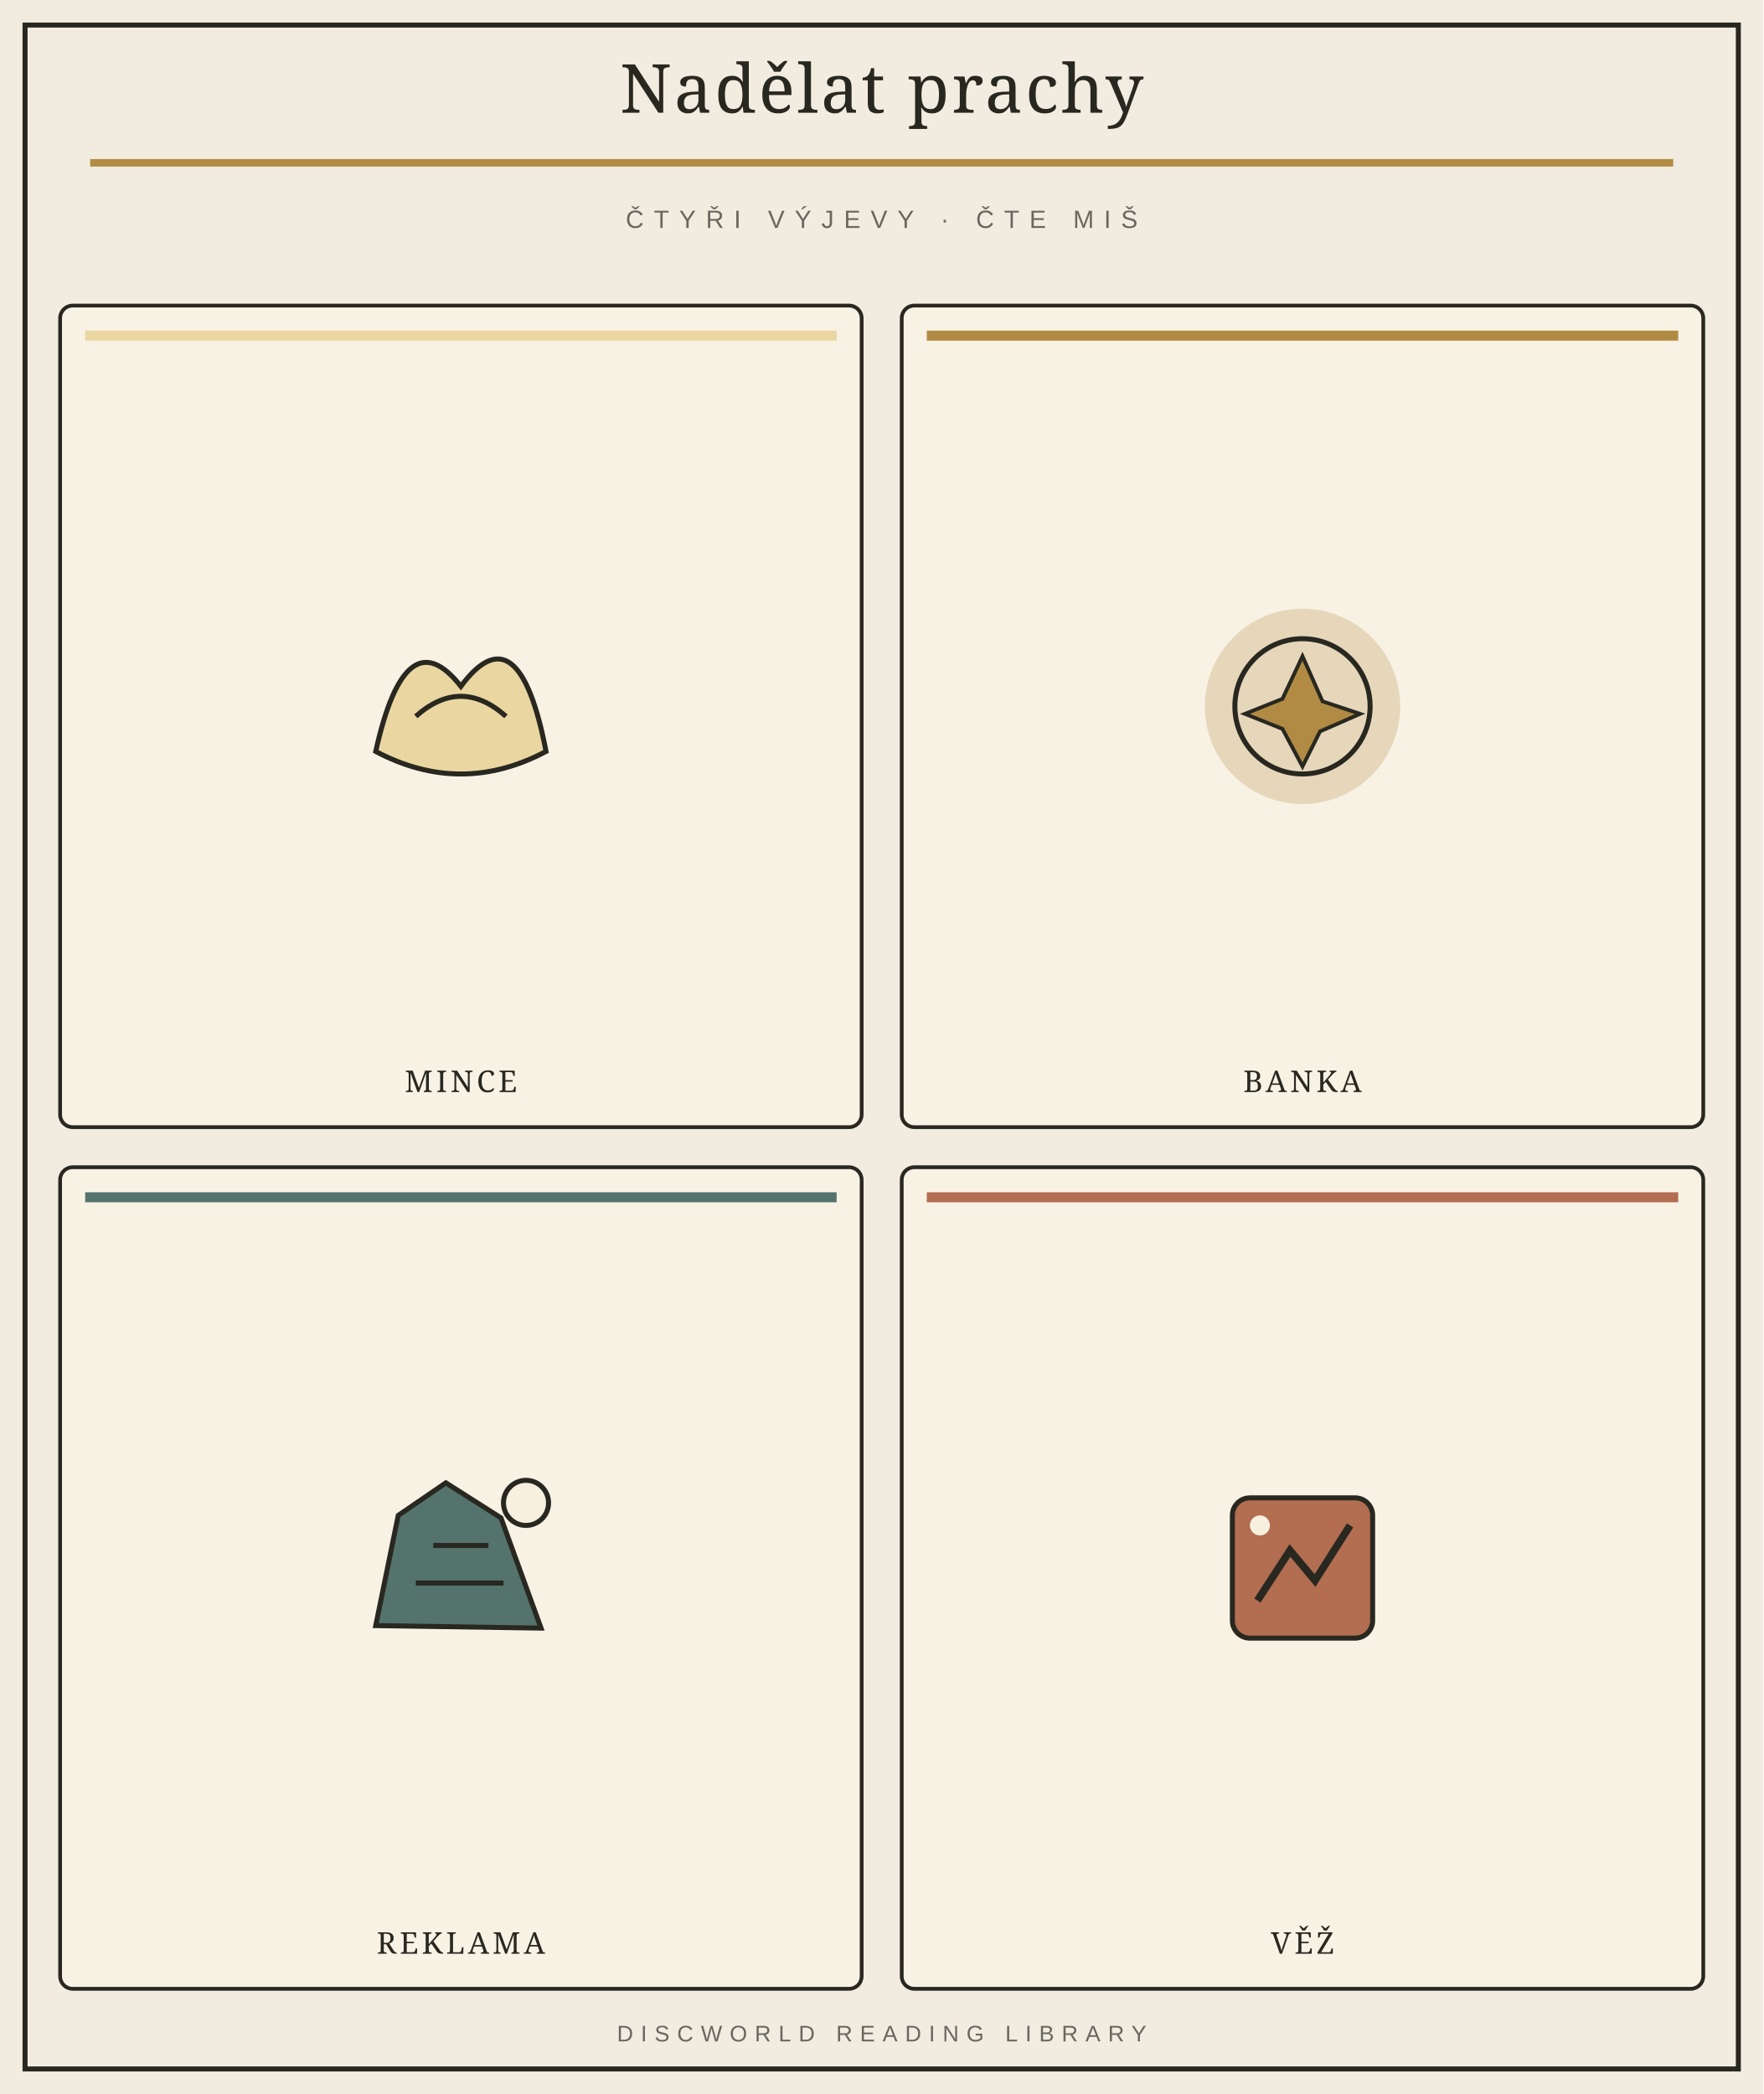
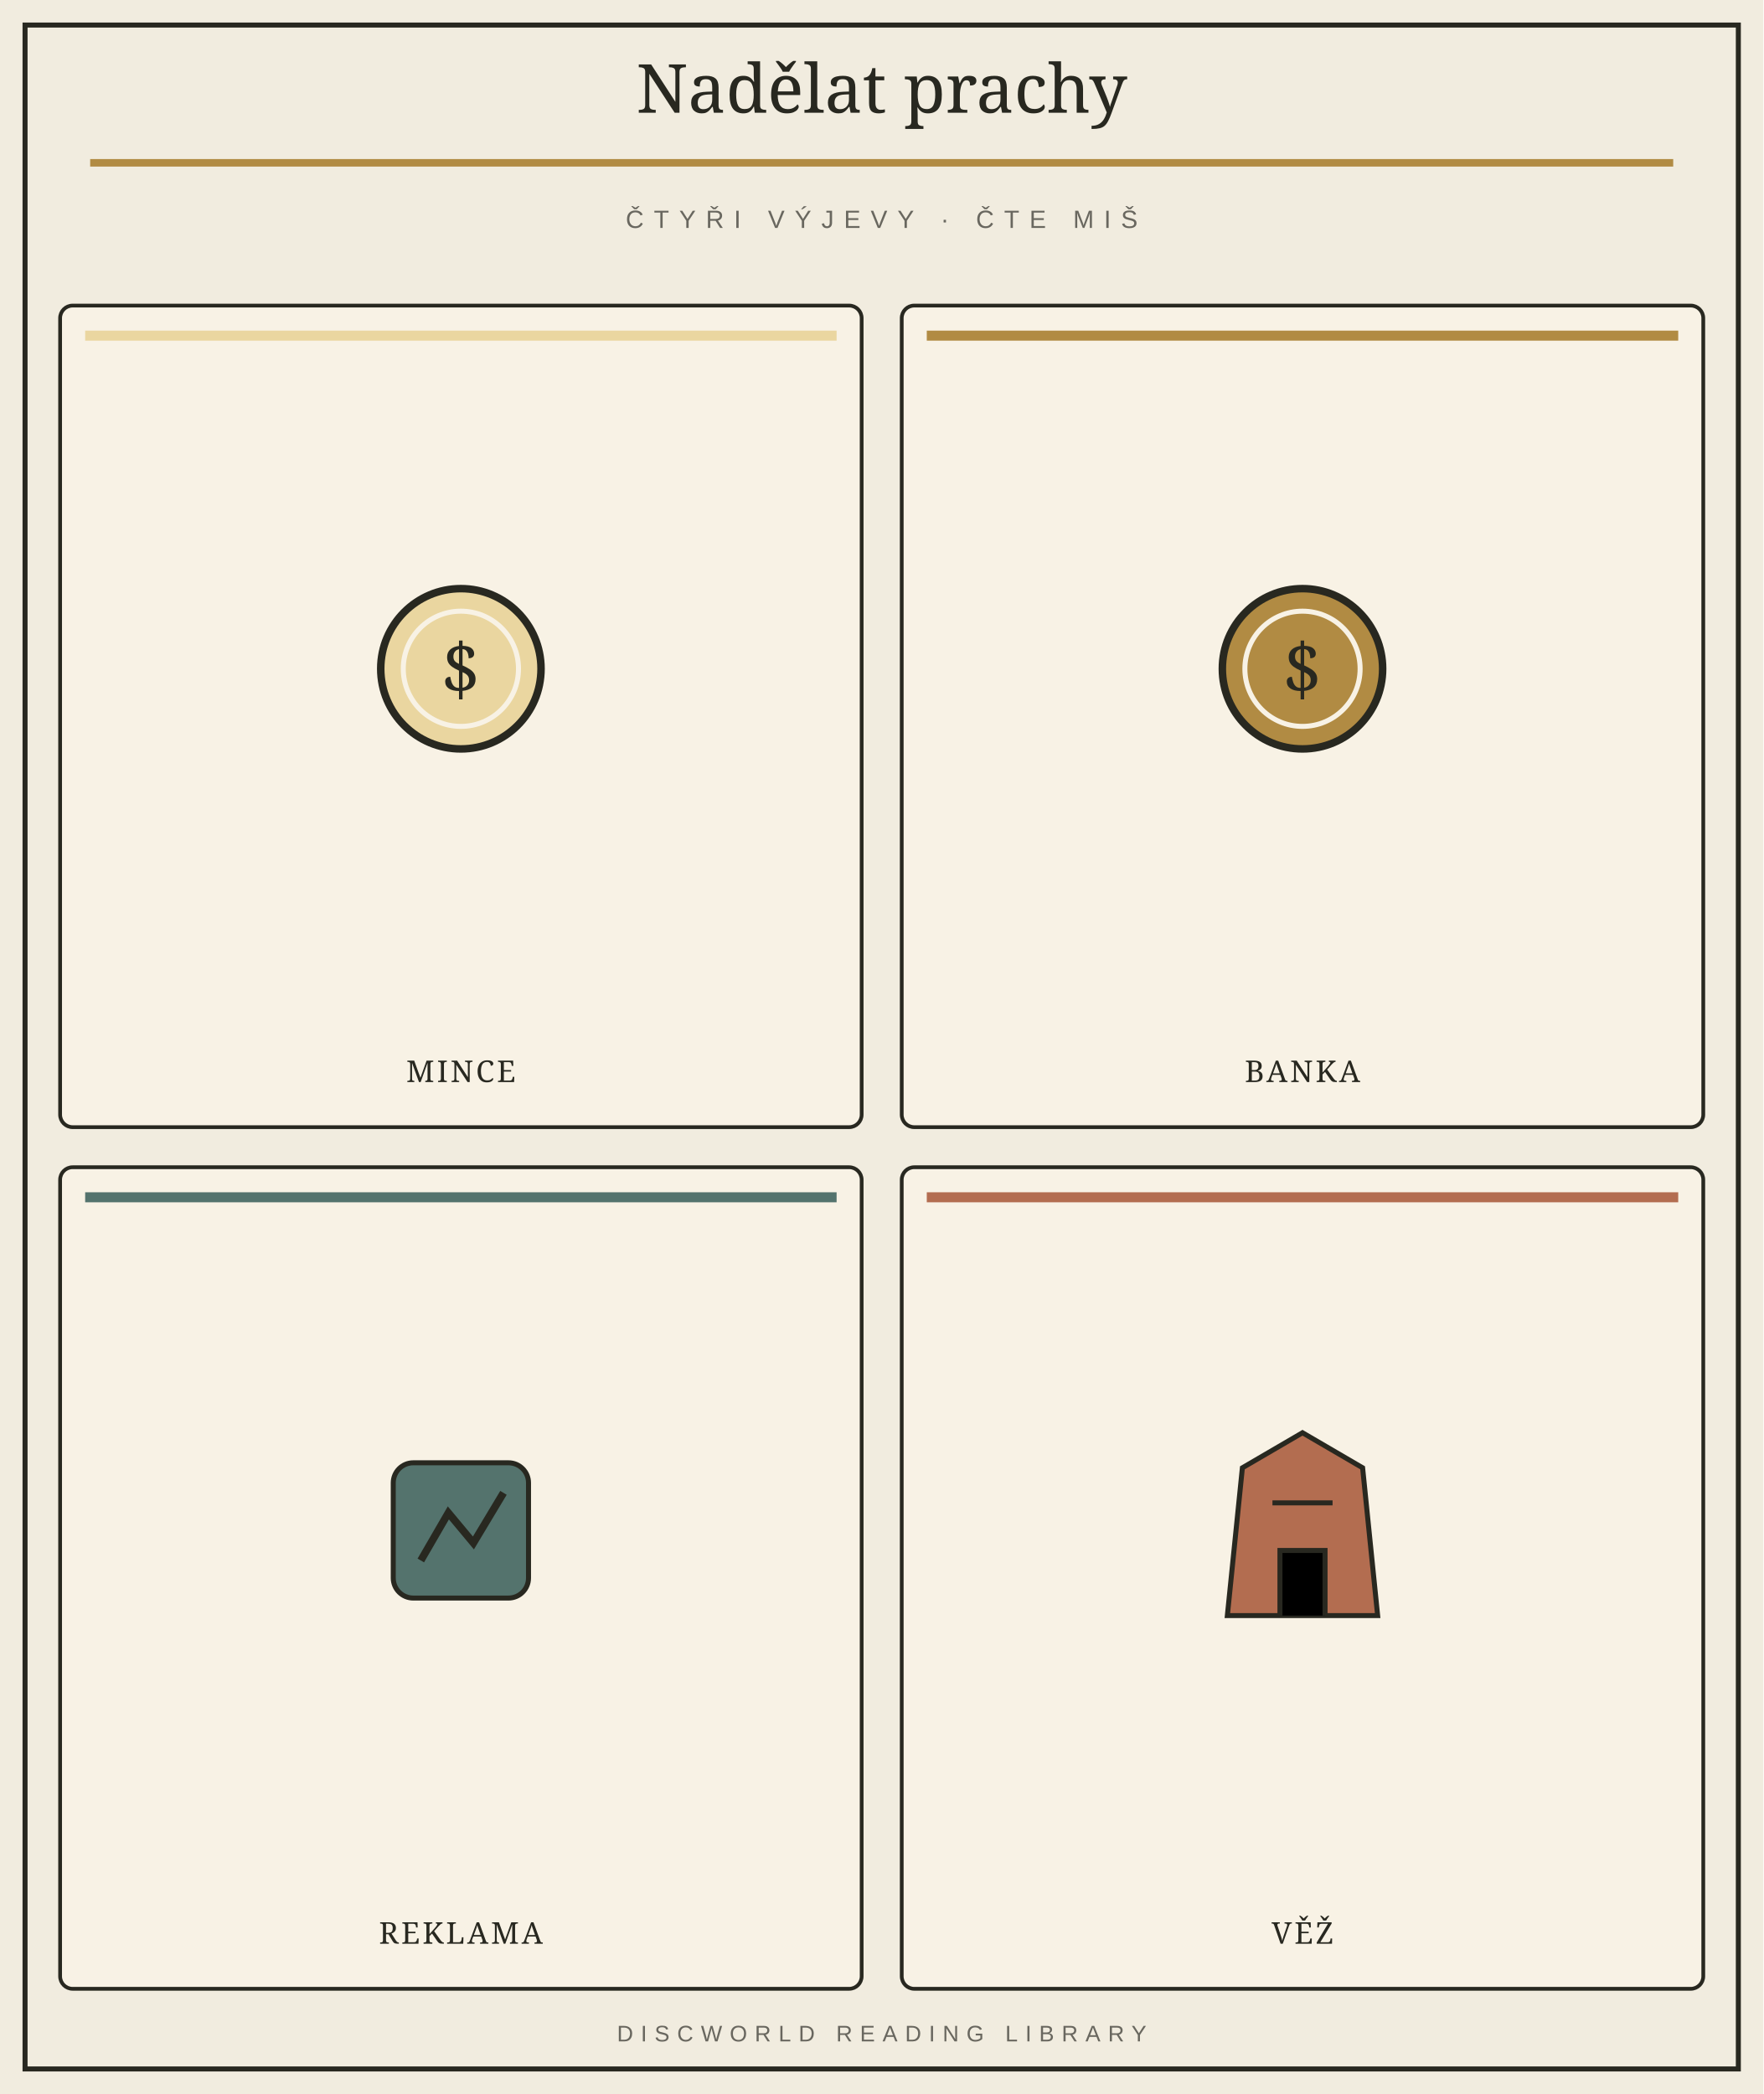
- <svg xmlns="http://www.w3.org/2000/svg" viewBox="0 0 704 836" role="img" aria-labelledby="title desc">
+ <svg xmlns="http://www.w3.org/2000/svg" viewBox="0 0 704 836" role="img" aria-labelledby="t d">
  <rect width="704" height="836" fill="#f1ecdf" />
  <rect x="10" y="10" width="684" height="816" fill="none" stroke="#282820" stroke-width="2" />
-   <text x="352" y="45" text-anchor="middle" font-family="Georgia,serif" font-size="27" fill="#282820" letter-spacing="1">Nadělat prachy</text>
-   <path d="M 36 65 H 668" stroke="#b18b43" stroke-width="3" />
+   <text x="352" y="45" text-anchor="middle" font-family="Georgia,serif" font-size="27" fill="#282820">Nadělat prachy</text>
+   <path d="M36 65H668" stroke="#b18b43" stroke-width="3" />
  <text x="352" y="91" text-anchor="middle" font-family="Arial,sans-serif" font-size="10" letter-spacing="4" fill="#69675f">ČTYŘI VÝJEVY · ČTE MIŠ</text>
  <g>
    <rect x="24" y="122" width="320" height="328" rx="5" fill="#f8f2e5" stroke="#282820" stroke-width="1.5" />
-     <path d="M 34 134 H 334" stroke="#ead6a0" stroke-width="4" />
-     <path d="M 150 300 Q 162 246 184 274 Q 207 243 218 300 Q 184 318 150 300 Z" fill="#ead6a0" stroke="#282820" stroke-width="2" />
-     <path d="M 166 286 Q 184 270 202 286" fill="none" stroke="#282820" stroke-width="2" />
-     <text x="184" y="436" text-anchor="middle" font-family="Georgia,serif" font-size="12" letter-spacing="1.3" fill="#282820">MINCE</text>
+     <path d="M34 134H334" stroke="#ead6a0" stroke-width="4" />
+     <circle cx="184" cy="267" r="32" fill="#ead6a0" stroke="#282820" stroke-width="3" />
+     <circle cx="184" cy="267" r="23" fill="none" stroke="#f8f2e5" stroke-width="2" />
+     <text x="184" y="277" text-anchor="middle" font-size="28" font-family="Georgia" fill="#282820">$</text>
+     <text x="184" y="432" text-anchor="middle" font-family="Georgia,serif" font-size="12" letter-spacing="1" fill="#282820">MINCE</text>
  </g>
  <g>
    <rect x="360" y="122" width="320" height="328" rx="5" fill="#f8f2e5" stroke="#282820" stroke-width="1.5" />
-     <path d="M 370 134 H 670" stroke="#b18b43" stroke-width="4" />
-     <circle cx="520" cy="282" r="39" fill="#b18b43" opacity=".26" />
-     <circle cx="520" cy="282" r="27" fill="none" stroke="#282820" stroke-width="2" />
-     <path d="M 520 262 L 528 280 L 543 285 L 527 292 L 520 306 L 512 291 L 497 285 L 512 279 Z" fill="#b18b43" stroke="#282820" stroke-width="1.5" />
-     <text x="520" y="436" text-anchor="middle" font-family="Georgia,serif" font-size="12" letter-spacing="1.3" fill="#282820">BANKA</text>
+     <path d="M370 134H670" stroke="#b18b43" stroke-width="4" />
+     <circle cx="520" cy="267" r="32" fill="#b18b43" stroke="#282820" stroke-width="3" />
+     <circle cx="520" cy="267" r="23" fill="none" stroke="#f8f2e5" stroke-width="2" />
+     <text x="520" y="277" text-anchor="middle" font-size="28" font-family="Georgia" fill="#282820">$</text>
+     <text x="520" y="432" text-anchor="middle" font-family="Georgia,serif" font-size="12" letter-spacing="1" fill="#282820">BANKA</text>
  </g>
  <g>
    <rect x="24" y="466" width="320" height="328" rx="5" fill="#f8f2e5" stroke="#282820" stroke-width="1.5" />
-     <path d="M 34 478 H 334" stroke="#54736d" stroke-width="4" />
-     <path d="M 150 649 L 159 605 L 178 592 L 200 606 L 216 650 Z" fill="#54736d" stroke="#282820" stroke-width="2" />
-     <path d="M 166 632 L 201 632 M 173 617 L 195 617" stroke="#282820" stroke-width="2" />
-     <circle cx="210" cy="600" r="9" fill="#f7f0df" stroke="#282820" stroke-width="2" />
-     <text x="184" y="780" text-anchor="middle" font-family="Georgia,serif" font-size="12" letter-spacing="1.3" fill="#282820">REKLAMA</text>
+     <path d="M34 478H334" stroke="#54736d" stroke-width="4" />
+     <rect x="157" y="584" width="54" height="54" rx="8" fill="#54736d" stroke="#282820" stroke-width="2" />
+     <path d="M168 623L179 604L189 616L201 596" fill="none" stroke="#282820" stroke-width="3" />
+     <text x="184" y="776" text-anchor="middle" font-family="Georgia,serif" font-size="12" letter-spacing="1" fill="#282820">REKLAMA</text>
  </g>
  <g>
    <rect x="360" y="466" width="320" height="328" rx="5" fill="#f8f2e5" stroke="#282820" stroke-width="1.5" />
-     <path d="M 370 478 H 670" stroke="#b36d50" stroke-width="4" />
-     <rect x="492" y="598" width="56" height="56" rx="7" fill="#b36d50" stroke="#282820" stroke-width="2" />
-     <path d="M 502 639 L 515 619 L 525 631 L 539 609" fill="none" stroke="#282820" stroke-width="3" />
-     <circle cx="503" cy="609" r="4" fill="#f7f0df" />
-     <text x="520" y="780" text-anchor="middle" font-family="Georgia,serif" font-size="12" letter-spacing="1.3" fill="#282820">VĚŽ</text>
+     <path d="M370 478H670" stroke="#b36d50" stroke-width="4" />
+     <path d="M490 645L496 586L520 572L544 586L550 645Z" fill="#b36d50" stroke="#282820" stroke-width="2" />
+     <path d="M511 645V619H529V645M508 600H532" stroke="#282820" stroke-width="2" />
+     <text x="520" y="776" text-anchor="middle" font-family="Georgia,serif" font-size="12" letter-spacing="1" fill="#282820">VĚŽ</text>
  </g>
  <text x="352" y="815" text-anchor="middle" font-family="Arial,sans-serif" font-size="9" letter-spacing="3" fill="#69675f">DISCWORLD READING LIBRARY</text>
</svg>
